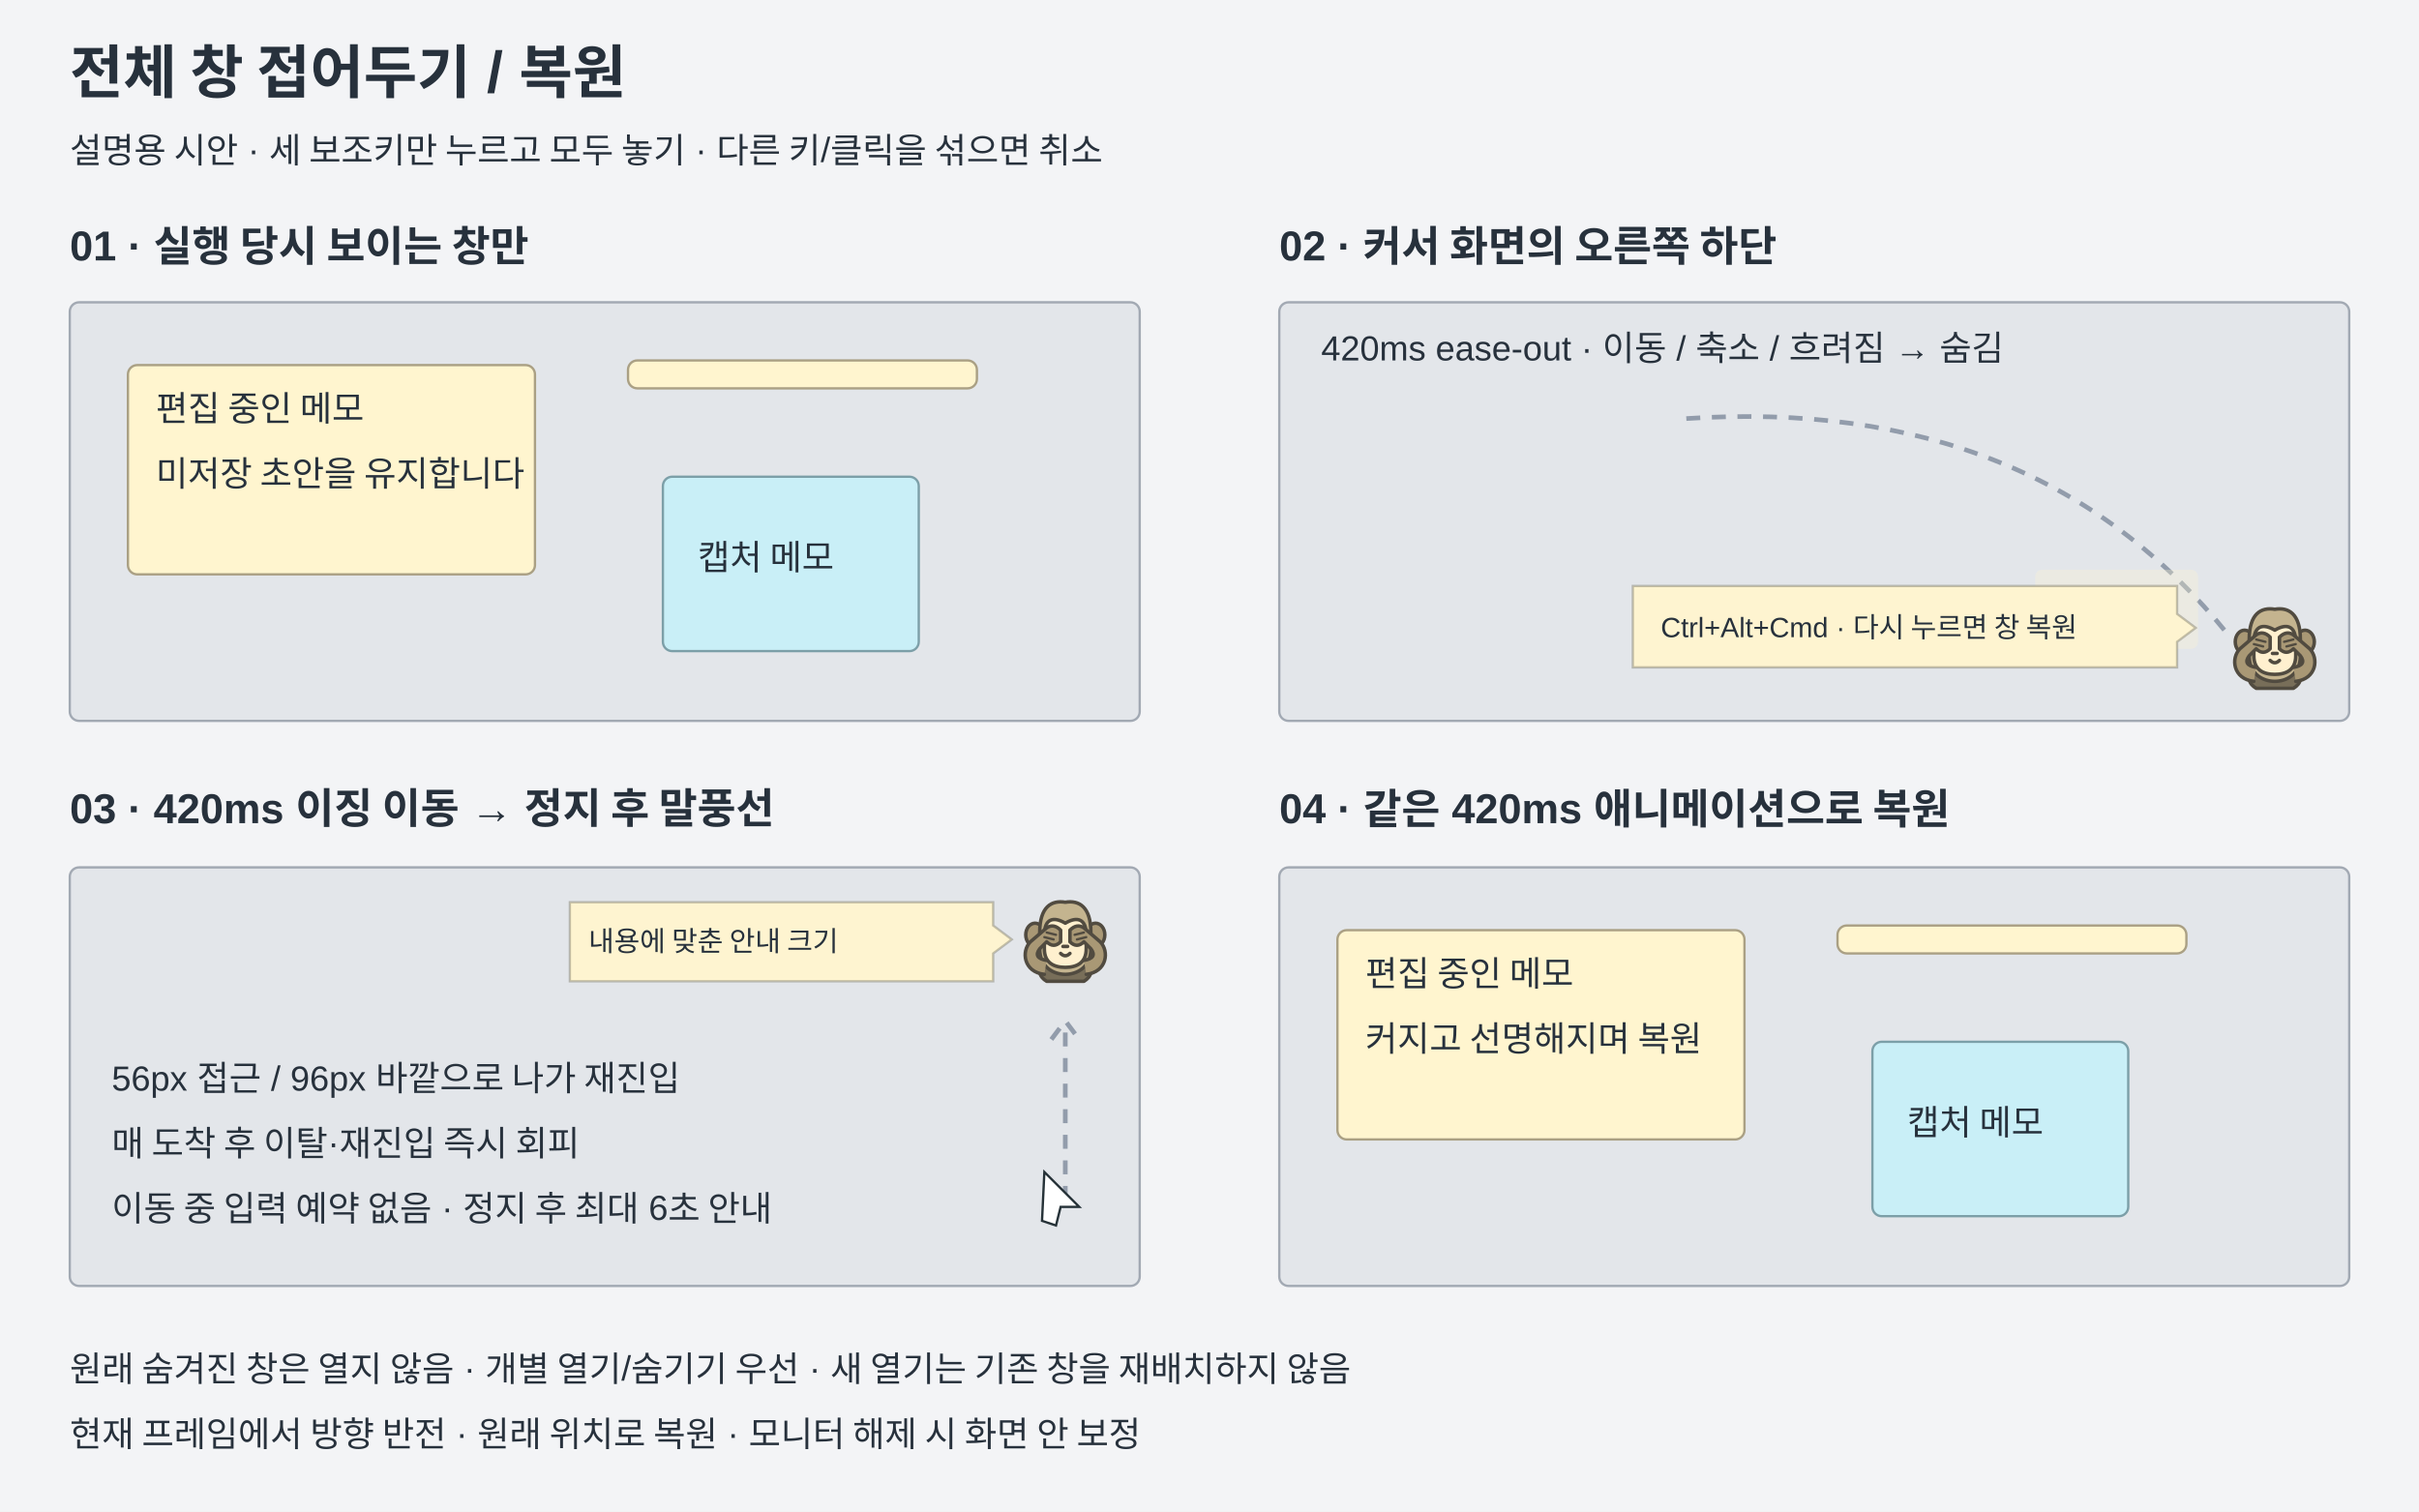
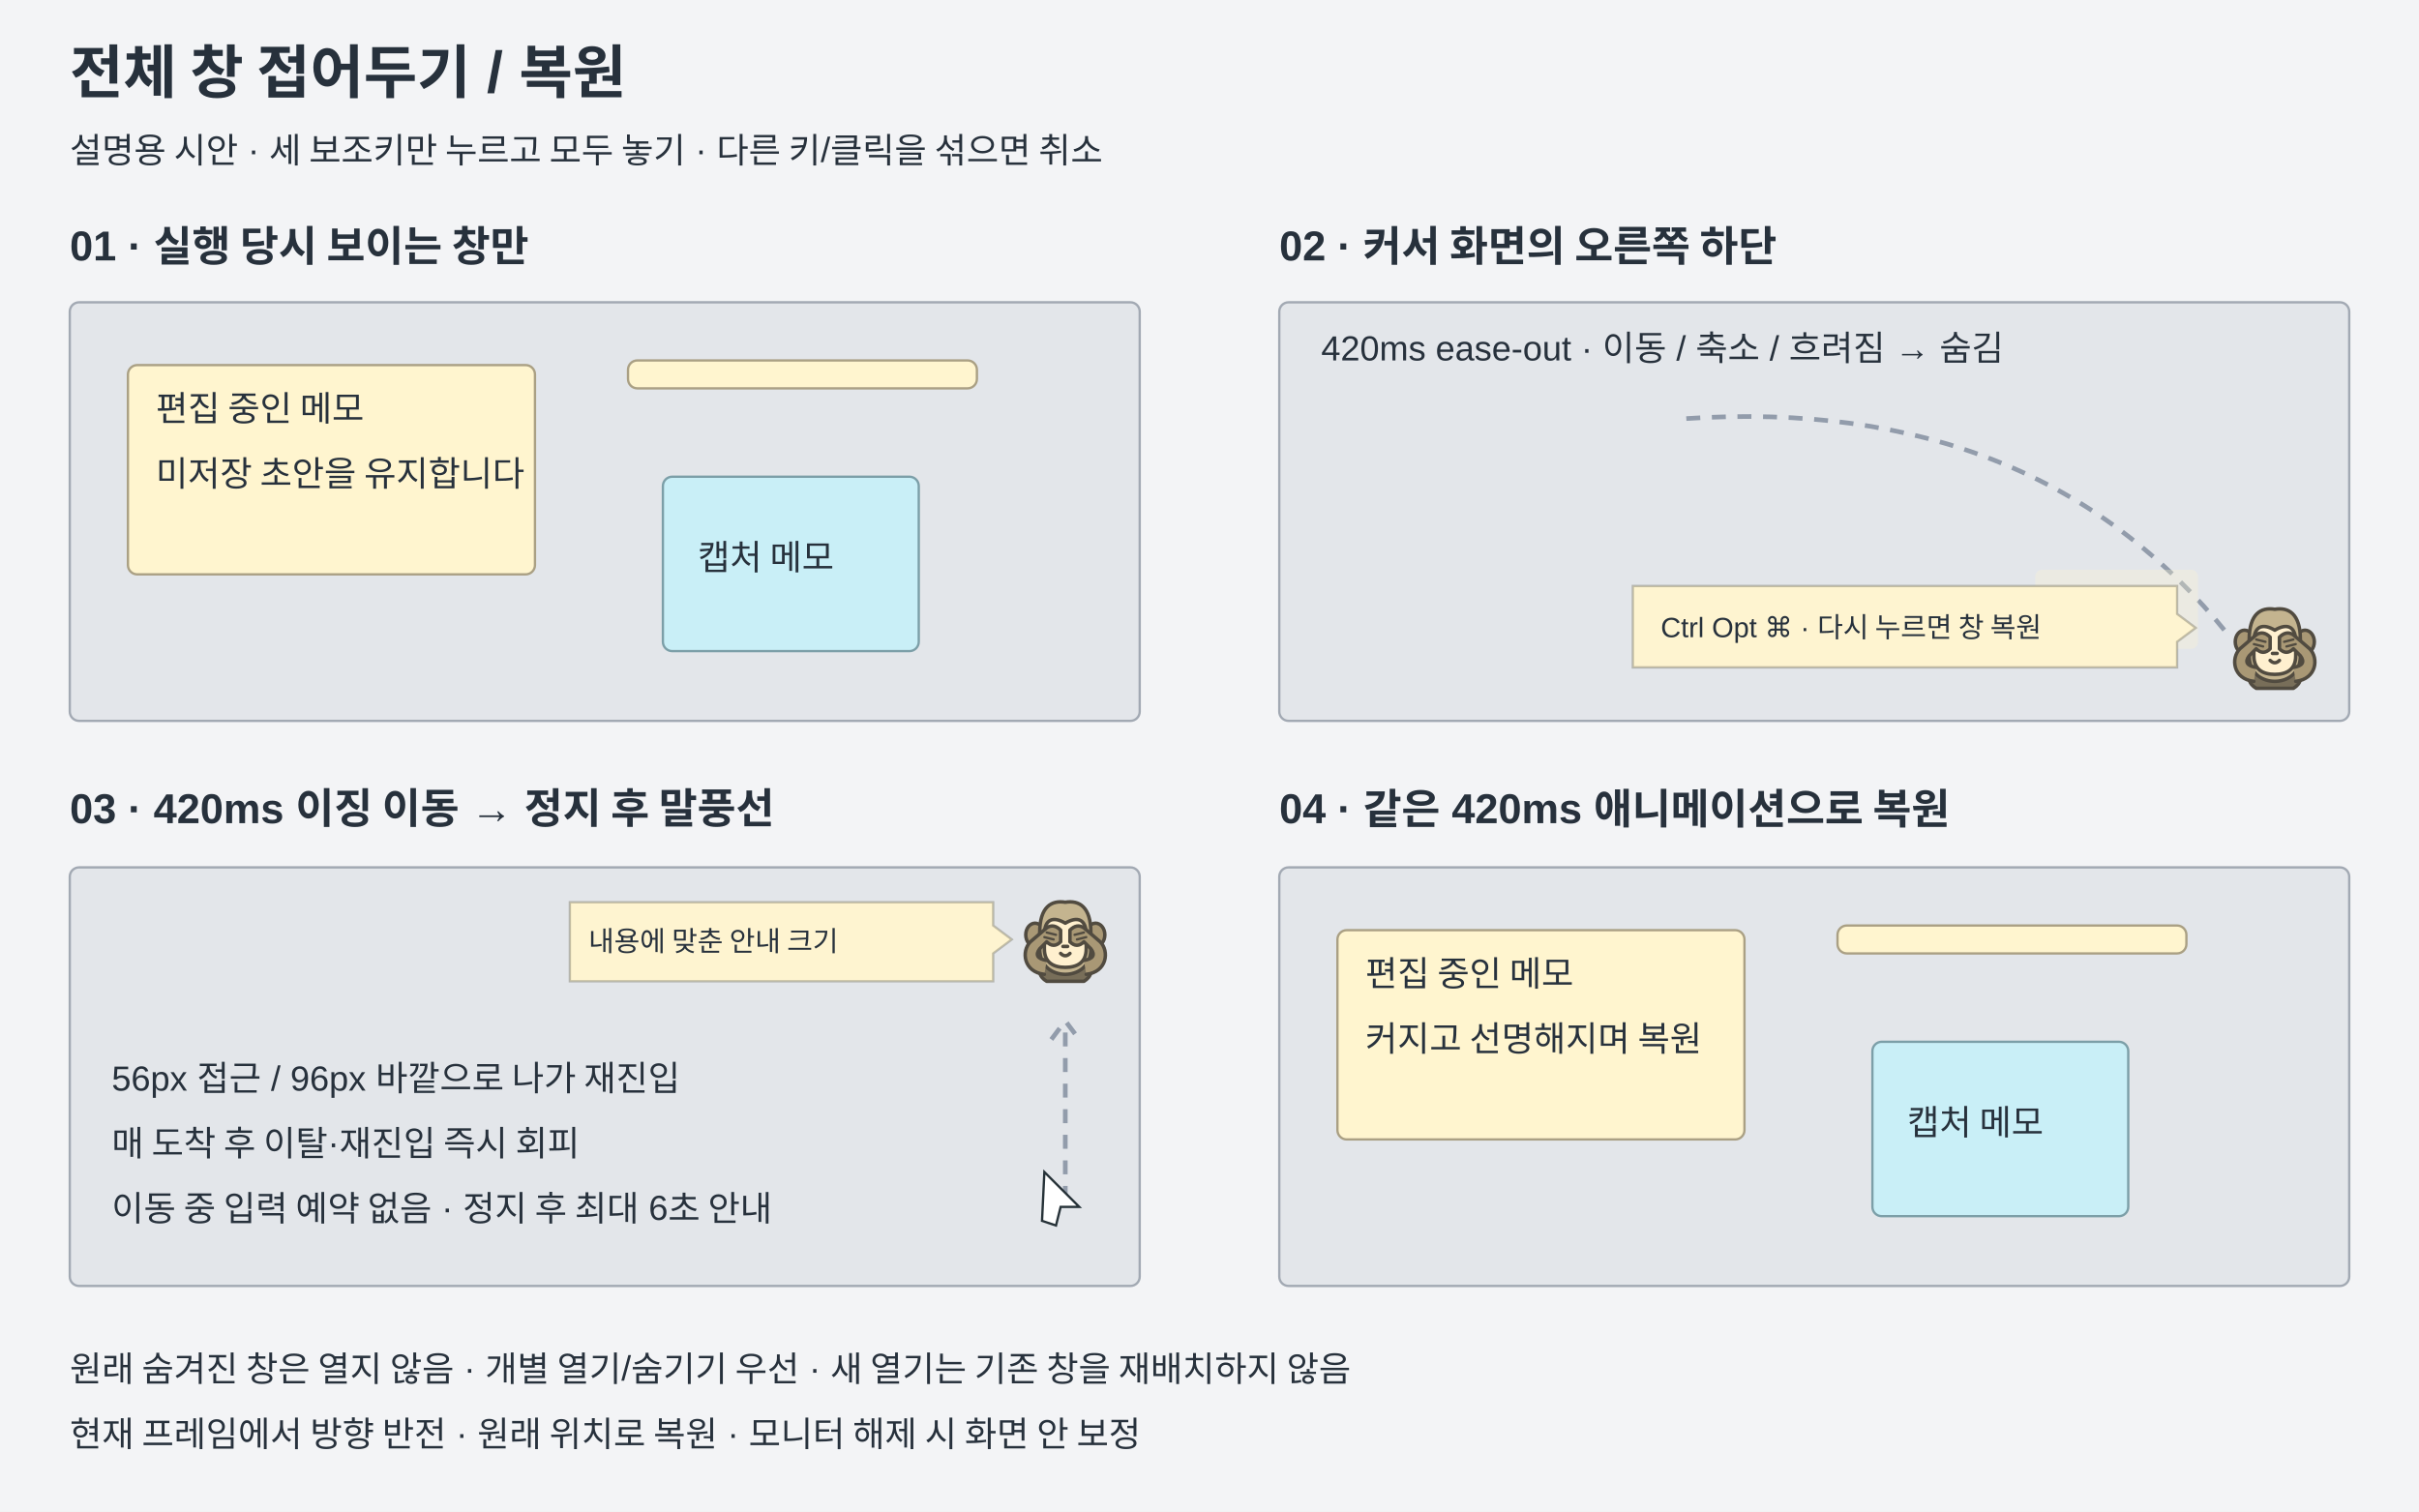
<svg xmlns="http://www.w3.org/2000/svg" width="1040" height="650" viewBox="0 0 1040 650">
  <style>text{font-family:'Apple SD Gothic Neo',Arial,sans-serif;fill:#27313c;font-size:15px}.title{font-size:25px;font-weight:600}.label{font-size:18px;font-weight:600}.screen{fill:#e3e6ea;stroke:#a2a9b3}.memo{fill:#fff5cf;stroke:#aaa084}.tip{fill:#fff5cf;fill-opacity:.95;stroke:#706d5a;stroke-opacity:.4} .icon{fill:#fff5cf;fill-opacity:.7;stroke:#706d5a;stroke-opacity:.4}</style>
  <rect width="1040" height="650" fill="#f3f4f6" />
  <text x="30" y="40" class="title">전체 창 접어두기 / 복원</text>
  <text x="30" y="70">설명용 시안 · 세 보조키만 누르고 모두 놓기 · 다른 키/클릭을 섞으면 취소</text>
  <text x="30" y="112" class="label">01 · 실행 당시 보이는 창만</text>
  <text x="550" y="112" class="label">02 · 커서 화면의 오른쪽 하단</text>
  <rect class="screen" x="30" y="130" width="460" height="180" rx="4" />
  <rect class="screen" x="550" y="130" width="460" height="180" rx="4" />
  <rect class="memo" x="55" y="157" width="175" height="90" rx="4" />
  <text x="67" y="181">편집 중인 메모</text>
  <text x="67" y="209">미저장 초안을 유지합니다</text>
  <rect class="memo" x="270" y="155" width="150" height="12" rx="4" />
  <rect x="285" y="205" width="110" height="75" rx="4" fill="#c9eff7" stroke="#7c9fa8" />
  <text x="300" y="245">캡처 메모</text>
  <path d="M725 180Q875 170 958 273" stroke="#929cab" stroke-width="2" stroke-dasharray="6 5" fill="none" />
  <rect x="875" y="245" width="70" height="34" rx="3" fill="#fff5cf" opacity=".3" />
  <g transform="translate(958 258)" fill="none" stroke="#514b40" stroke-width="1.5" stroke-linecap="round" stroke-linejoin="round">
    <path d="M10 29Q7 35 12 38H28Q33 35 30 29" fill="#786e59" />
    <ellipse cx="7" cy="18" rx="4" ry="5" fill="#a99875" />
    <ellipse cx="33" cy="18" rx="4" ry="5" fill="#a99875" />
    <path d="M9 17C9 6 14 3 20 4C26 3 31 6 31 17V24C31 32 25 35 20 35C15 35 9 32 9 24Z" fill="#c4b48f" />
    <path d="M11 18C11 11 15 10 20 13C25 10 29 11 29 18V24C29 30 25 32 20 32C15 32 11 30 11 24Z" fill="#fff0cf" />
    <path d="M18 26Q20 28 22 26M19 23H21" />
    <path d="M11 35C2 34 1 25 5 21L12 15Q15 13 18 16L18 21Q15 24 12 21L9 24Q6 28 12 29" fill="#a99875" />
    <path d="M29 35C38 34 39 25 35 21L28 15Q25 13 22 16L22 21Q25 24 28 21L31 24Q34 28 28 29" fill="#a99875" />
    <path d="M12 17L16 18M11 19L15 20M28 17L24 18M29 19L25 20" stroke-width="1" />
  </g>
  <path class="tip" d="M702 252H936V264L944 270L936 276V287H702Z" />
-   <text x="714" y="274" style="font-size:12px">Ctrl+Alt+Cmd · 다시 누르면 창 복원</text>
+   <text x="714" y="274" style="font-size:12px">Ctrl Opt ⌘ · 다시 누르면 창 복원</text>
  <text x="568" y="155">420ms ease-out · 이동 / 축소 / 흐려짐 → 숨김</text>
  <text x="30" y="354" class="label">03 · 420ms 이징 이동 → 정지 후 말풍선</text>
  <text x="550" y="354" class="label">04 · 같은 420ms 애니메이션으로 복원</text>
  <rect class="screen" x="30" y="373" width="460" height="180" rx="4" />
  <rect class="screen" x="550" y="373" width="460" height="180" rx="4" />
  <path class="tip" d="M245 388H427V398L435 404L427 410V422H245Z" />
  <text x="253" y="409" style="font-size:12px">내용에 맞춘 안내 크기</text>
  <g transform="translate(438 384)" fill="none" stroke="#514b40" stroke-width="1.5" stroke-linecap="round" stroke-linejoin="round">
    <path d="M10 29Q7 35 12 38H28Q33 35 30 29" fill="#786e59" />
    <ellipse cx="7" cy="18" rx="4" ry="5" fill="#a99875" />
    <ellipse cx="33" cy="18" rx="4" ry="5" fill="#a99875" />
    <path d="M9 17C9 6 14 3 20 4C26 3 31 6 31 17V24C31 32 25 35 20 35C15 35 9 32 9 24Z" fill="#c4b48f" />
    <path d="M11 18C11 11 15 10 20 13C25 10 29 11 29 18V24C29 30 25 32 20 32C15 32 11 30 11 24Z" fill="#fff0cf" />
    <path d="M18 26Q20 28 22 26M19 23H21" />
    <path d="M11 35C2 34 1 25 5 21L12 15Q15 13 18 16L18 21Q15 24 12 21L9 24Q6 28 12 29" fill="#a99875" />
    <path d="M29 35C38 34 39 25 35 21L28 15Q25 13 22 16L22 21Q25 24 28 21L31 24Q34 28 28 29" fill="#a99875" />
    <path d="M12 17L16 18M11 19L15 20M28 17L24 18M29 19L25 20" stroke-width="1" />
  </g>
  <path d="M458 516V439m-6 8 6-8 6 8" fill="none" stroke="#929cab" stroke-width="2" stroke-dasharray="6 5" />
  <path d="m448 525 1-21 15 15-8 0-2 8z" fill="#fff" stroke="#263238" />
  <text x="48" y="469">56px 접근 / 96px 바깥으로 나가 재진입</text>
  <text x="48" y="497">매 도착 후 이탈·재진입 즉시 회피</text>
  <text x="48" y="525">이동 중 입력 예약 없음 · 정지 후 최대 6초 안내</text>
  <rect class="memo" x="575" y="400" width="175" height="90" rx="4" />
  <text x="587" y="424">편집 중인 메모</text>
  <text x="587" y="452">커지고 선명해지며 복원</text>
  <rect class="memo" x="790" y="398" width="150" height="12" rx="4" />
  <rect x="805" y="448" width="110" height="75" rx="4" fill="#c9eff7" stroke="#7c9fa8" />
  <text x="820" y="488">캡처 메모</text>
  <text x="30" y="594">원래 숨겨진 창은 열지 않음 · 개별 열기/숨기기 우선 · 새 열기는 기존 창을 재배치하지 않음</text>
  <text x="30" y="622">현재 프레임에서 방향 반전 · 원래 위치로 복원 · 모니터 해제 시 화면 안 보정</text>
</svg>
